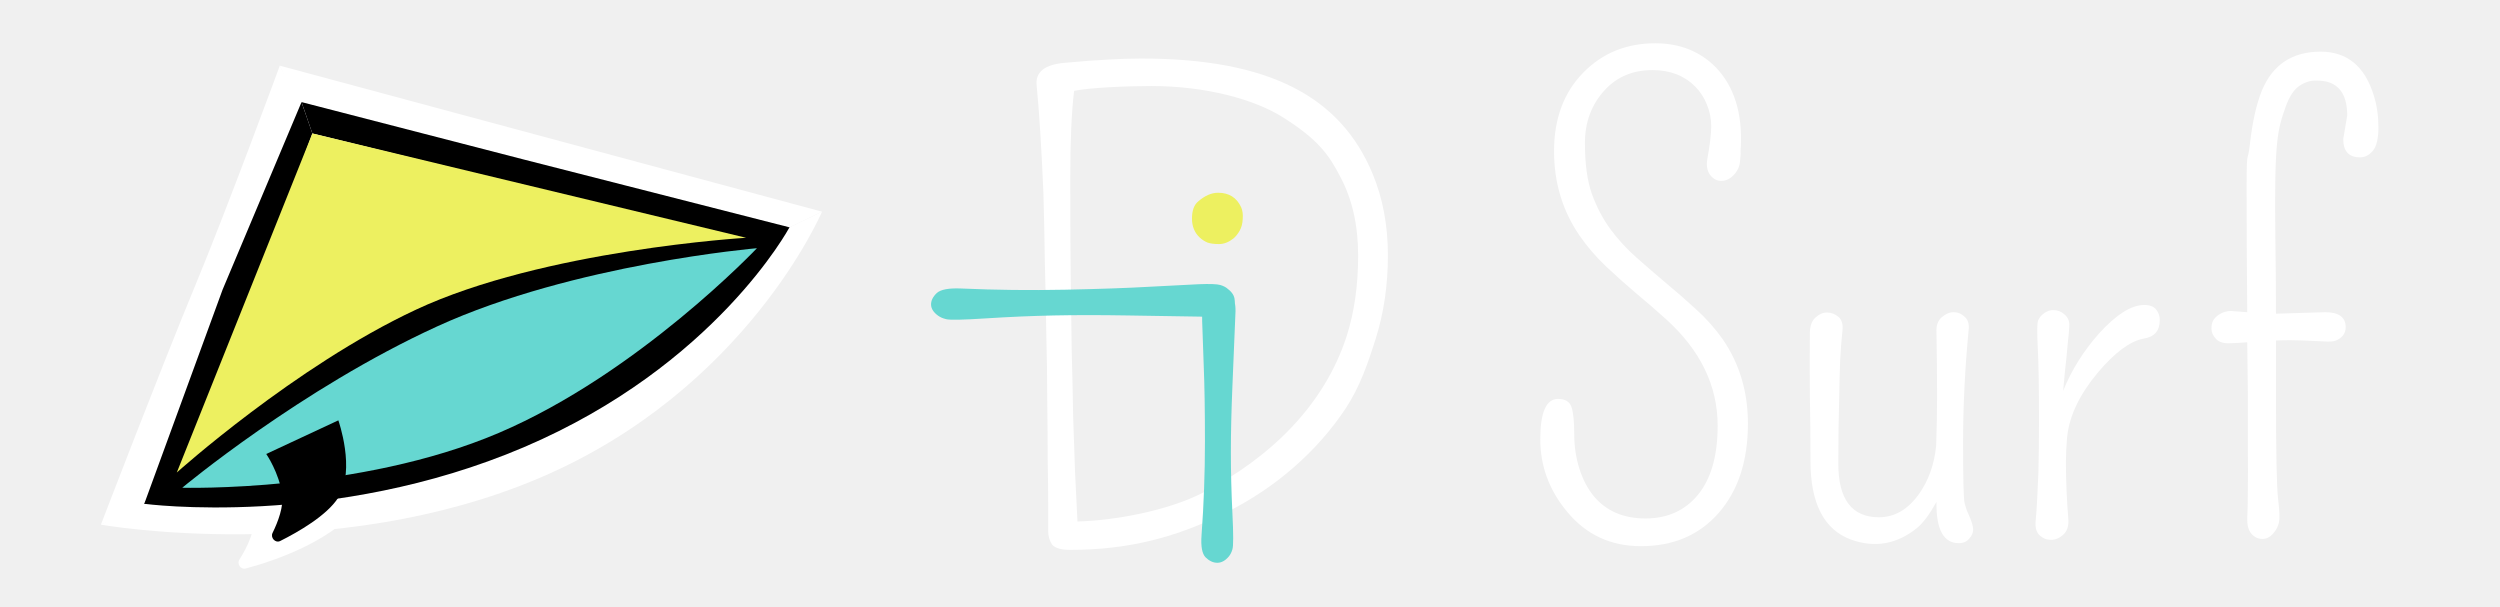
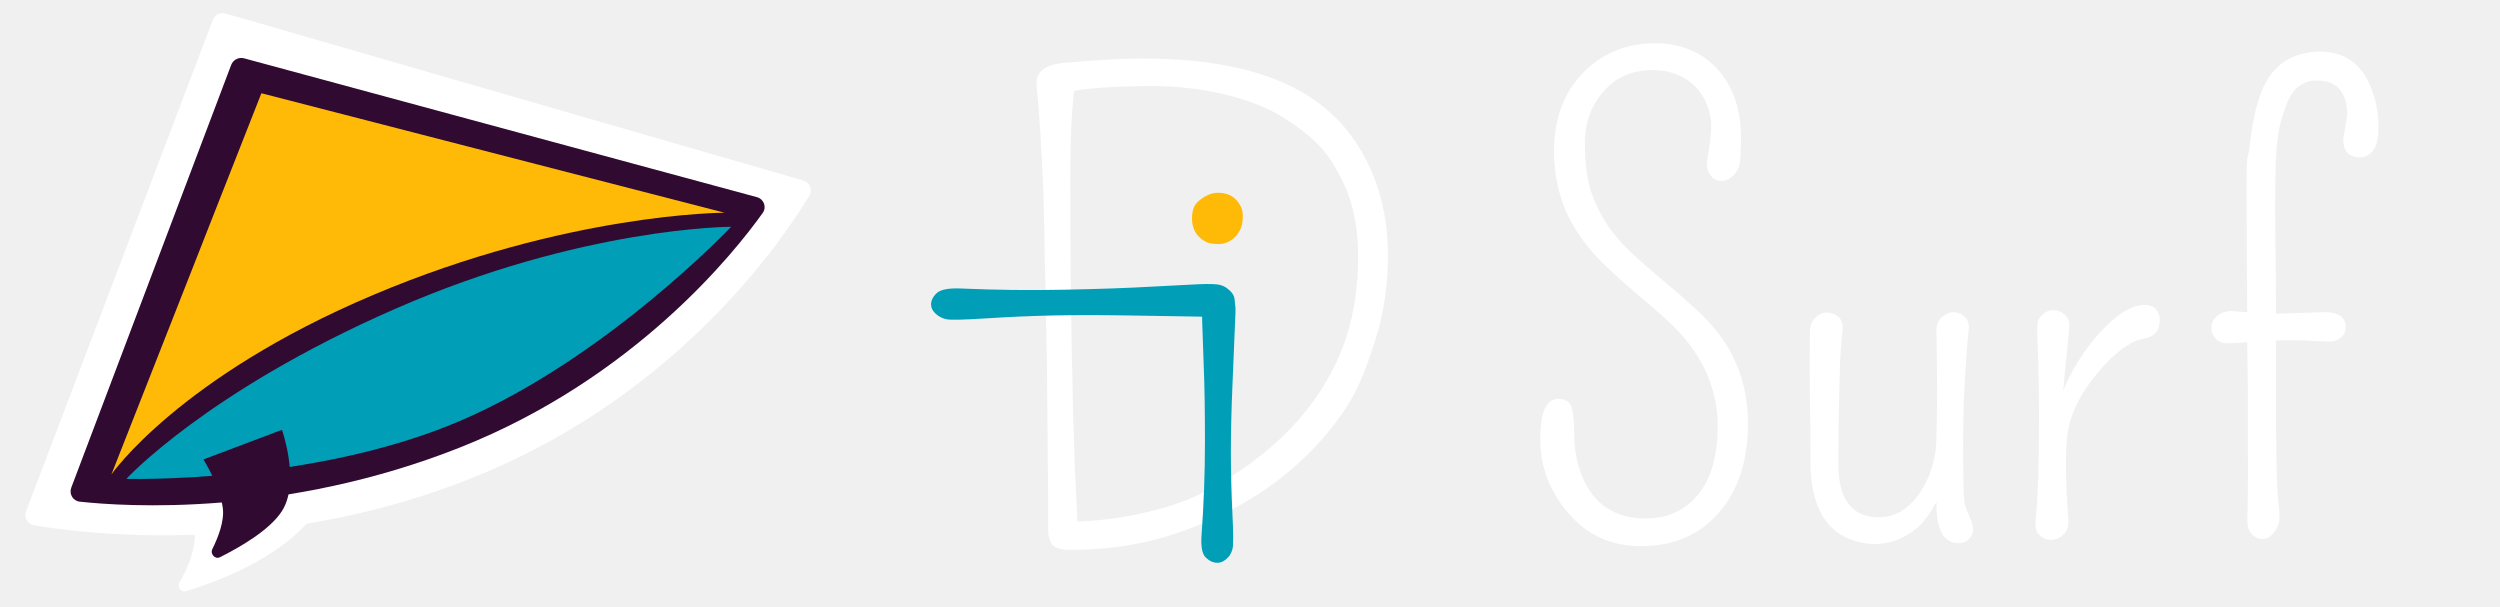
<svg xmlns="http://www.w3.org/2000/svg" width="231" height="56" viewBox="0 0 231 56" fill="none">
-   <g clip-path="url(#clip0_677_1213)">
-     <path d="M126.824 16.046C127.77 18.317 128.242 20.83 128.242 23.585C128.242 26.321 127.873 28.871 127.135 31.235C126.396 33.581 125.65 35.759 124.321 37.769C122.992 39.761 121.397 41.566 119.536 43.186C117.705 44.786 115.667 46.155 113.422 47.29C108.785 49.636 104.324 50.808 98.889 50.808C98.033 50.808 97.472 50.641 97.206 50.306C96.97 49.952 96.852 49.533 96.852 49.049V46.648C96.852 45.494 96.837 44.098 96.807 42.46C96.807 40.803 96.793 38.97 96.763 36.959C96.763 34.93 96.733 32.836 96.674 30.677C96.645 28.499 96.6 26.312 96.541 24.116C96.512 21.9 96.468 19.788 96.409 17.777C96.231 13.608 96.025 10.322 95.788 7.921C95.641 6.655 96.527 5.948 98.447 5.799C101.282 5.538 103.615 5.408 105.446 5.408C117.32 5.408 123.871 8.954 126.824 16.046ZM99.558 48.184C102.895 48.109 107.942 47.206 111.25 45.475C117.393 42.255 122.361 37.453 124.428 31.068C125.137 28.871 125.492 26.386 125.492 23.613C125.492 20.821 124.945 18.401 123.852 16.353C122.789 14.287 121.777 12.879 118.538 10.837C115.928 9.19 111.457 7.949 106.377 7.949C104.162 7.949 100.636 8.098 99.248 8.396C99.011 10.313 98.893 13.003 98.893 16.465C98.893 20.616 98.908 23.79 98.938 25.986C98.967 28.183 98.997 30.333 99.026 32.436C99.085 34.539 99.129 36.559 99.159 38.495C99.218 40.412 99.277 42.134 99.336 43.66C99.425 45.578 99.499 47.085 99.558 48.184Z" fill="white" />
-     <path d="M114.16 28.797C114.065 31.125 113.97 33.42 113.875 35.681C113.78 37.942 113.732 39.979 113.732 41.792C113.732 43.606 113.78 45.486 113.875 47.434C113.97 49.359 113.97 50.467 113.875 50.758C113.799 51.027 113.685 51.251 113.533 51.43C113.21 51.811 112.858 52.001 112.478 52.001C112.097 52.001 111.736 51.833 111.394 51.497C111.07 51.161 110.947 50.479 111.023 49.449C111.232 46.606 111.337 43.729 111.337 40.819C111.337 37.908 111.299 35.558 111.223 33.767C111.166 31.953 111.118 30.588 111.08 29.67C111.061 28.752 111.099 28.159 111.194 27.89C111.289 27.622 111.422 27.409 111.593 27.252C111.917 26.894 112.278 26.715 112.677 26.715C113.076 26.715 113.428 26.883 113.732 27.219C114.037 27.554 114.179 28.08 114.16 28.797Z" fill="#66D7D1" />
-     <path d="M111.807 29.271C109.222 29.231 106.674 29.19 104.164 29.148C101.653 29.107 99.392 29.106 97.381 29.148C95.369 29.189 93.284 29.279 91.125 29.417C88.991 29.555 87.761 29.58 87.437 29.493C87.137 29.425 86.886 29.318 86.685 29.172C86.256 28.863 86.037 28.521 86.03 28.147C86.022 27.773 86.201 27.414 86.567 27.07C86.933 26.744 87.688 26.607 88.832 26.658C91.99 26.799 95.184 26.836 98.412 26.769C101.641 26.702 104.248 26.611 106.234 26.495C108.244 26.398 109.758 26.32 110.776 26.261C111.794 26.222 112.453 26.245 112.752 26.333C113.052 26.42 113.291 26.546 113.468 26.711C113.872 27.021 114.078 27.372 114.086 27.765C114.095 28.157 113.915 28.507 113.549 28.814C113.183 29.121 112.602 29.274 111.807 29.271Z" fill="#66D7D1" />
-     <path d="M114.826 20.251C114.863 19.821 114.816 19.456 114.685 19.157C114.274 18.259 113.563 17.81 112.553 17.81C111.935 17.81 111.318 18.081 110.701 18.623C110.326 18.941 110.139 19.465 110.139 20.195C110.139 20.924 110.383 21.514 110.869 21.963C111.075 22.15 111.309 22.299 111.571 22.412C111.832 22.505 112.188 22.552 112.637 22.552C113.086 22.552 113.525 22.384 113.956 22.047C114.18 21.86 114.377 21.616 114.545 21.317C114.713 21.018 114.807 20.662 114.826 20.251Z" fill="#EDF060" />
-     <path d="M143.961 36.86C144.62 36.86 145.035 37.111 145.204 37.611C145.374 38.112 145.459 38.938 145.459 40.088C145.459 41.238 145.619 42.314 145.939 43.315C146.259 44.317 146.702 45.161 147.267 45.847C148.416 47.22 150.008 47.906 152.042 47.906C154.077 47.906 155.697 47.173 156.902 45.708C158.108 44.224 158.711 42.1 158.711 39.336C158.711 35.645 157.119 32.362 153.935 29.487C153.031 28.671 152.099 27.864 151.138 27.066C150.196 26.268 149.273 25.443 148.369 24.59C147.465 23.736 146.655 22.79 145.939 21.752C144.376 19.47 143.594 16.873 143.594 13.961C143.594 10.975 144.489 8.563 146.278 6.727C148.049 4.909 150.272 4 152.946 4C155.245 4 157.128 4.761 158.598 6.282C160.237 8.025 160.99 10.437 160.858 13.516C160.839 13.664 160.83 13.822 160.83 13.989C160.849 14.156 160.83 14.471 160.773 14.935C160.736 15.399 160.538 15.816 160.18 16.187C159.841 16.539 159.464 16.715 159.05 16.715C158.654 16.715 158.315 16.539 158.033 16.187C157.75 15.816 157.656 15.334 157.75 14.74C157.995 13.386 158.117 12.366 158.117 11.679C158.117 10.975 157.985 10.307 157.722 9.676C157.477 9.045 157.119 8.489 156.648 8.007C155.631 6.986 154.312 6.476 152.692 6.476C150.903 6.476 149.443 7.079 148.313 8.285C147.069 9.62 146.448 11.262 146.448 13.21C146.448 15.157 146.664 16.734 147.098 17.94C147.531 19.127 148.096 20.203 148.793 21.167C149.509 22.132 150.319 23.013 151.223 23.811C152.127 24.608 153.041 25.397 153.964 26.176C154.906 26.955 155.829 27.762 156.733 28.596C157.637 29.413 158.447 30.321 159.163 31.323C160.726 33.586 161.508 36.192 161.508 39.142C161.508 42.592 160.604 45.346 158.795 47.405C157.006 49.446 154.614 50.466 151.618 50.466C148.831 50.466 146.561 49.409 144.809 47.294C143.151 45.309 142.322 43.074 142.322 40.589C142.322 38.103 142.869 36.86 143.961 36.86Z" fill="white" />
-     <path d="M169.86 42.842C169.86 46.144 171.112 47.795 173.618 47.795C175.049 47.795 176.274 47.09 177.291 45.68C178.195 44.419 178.732 42.916 178.902 41.173C178.958 39.54 178.986 38.038 178.986 36.665C178.986 34.699 178.967 32.714 178.93 30.711C178.892 30.099 179.052 29.635 179.41 29.32C179.768 29.004 180.135 28.847 180.512 28.847C180.908 28.847 181.256 28.995 181.558 29.292C181.859 29.57 181.972 29.988 181.897 30.544C181.558 34.124 181.388 37.584 181.388 40.922C181.388 44.243 181.435 46.098 181.529 46.487C181.624 46.877 181.737 47.201 181.868 47.461C182.17 48.129 182.321 48.62 182.321 48.936C182.321 49.232 182.198 49.511 181.953 49.77C181.727 50.049 181.407 50.188 180.992 50.188C179.58 50.188 178.892 48.917 178.93 46.376C178.289 47.526 177.696 48.324 177.15 48.769C175.285 50.29 173.241 50.651 171.018 49.854C168.532 48.926 167.288 46.506 167.288 42.592C167.288 40.551 167.27 38.539 167.232 36.554C167.213 34.569 167.213 32.622 167.232 30.711C167.251 30.099 167.42 29.644 167.74 29.348C168.08 29.032 168.437 28.875 168.814 28.875C169.21 28.875 169.568 29.014 169.888 29.292C170.208 29.57 170.321 30.043 170.227 30.711C170.152 31.379 170.086 32.251 170.029 33.326C169.992 34.402 169.963 35.506 169.944 36.638C169.888 38.529 169.86 40.598 169.86 42.842Z" fill="white" />
-     <path d="M199.565 29.57C199.565 30.572 199.057 31.147 198.039 31.295C196.796 31.536 195.393 32.584 193.829 34.439C192.153 36.443 191.211 38.418 191.004 40.366C190.928 41.219 190.891 41.998 190.891 42.703C190.891 44.391 190.966 46.163 191.117 48.017C191.154 48.63 190.994 49.093 190.636 49.409C190.297 49.724 189.921 49.882 189.506 49.882C189.111 49.882 188.762 49.742 188.461 49.464C188.159 49.167 188.037 48.732 188.093 48.157C188.15 47.563 188.197 46.886 188.235 46.125C188.272 45.346 188.31 44.53 188.348 43.677C188.385 42.23 188.404 40.616 188.404 38.836C188.404 35.831 188.366 33.605 188.291 32.158C188.216 30.692 188.225 29.848 188.319 29.626C188.414 29.403 188.536 29.227 188.687 29.097C189.007 28.8 189.355 28.652 189.732 28.652C190.128 28.652 190.476 28.791 190.778 29.069C191.098 29.348 191.239 29.709 191.201 30.154C191.183 30.581 191.145 31.008 191.088 31.434C191.051 31.843 191.004 32.353 190.947 32.965C190.834 33.948 190.731 34.996 190.636 36.109C191.409 34.198 192.511 32.436 193.942 30.822C195.543 29.06 196.937 28.179 198.124 28.179C198.633 28.179 199 28.318 199.226 28.596C199.452 28.875 199.565 29.199 199.565 29.57Z" fill="white" />
-     <path d="M216.516 12.842L216.883 10.672C216.883 9.021 216.328 8.001 215.216 7.611C214.896 7.5 214.472 7.444 213.945 7.444C213.436 7.444 212.937 7.611 212.447 7.945C211.957 8.279 211.543 8.909 211.204 9.837C210.451 12.007 210.13 12.811 210.243 21.974C210.281 24.386 210.3 26.723 210.3 28.986L214.849 28.847C216.111 28.847 216.742 29.311 216.742 30.238C216.742 30.813 216.422 31.23 215.781 31.49C215.555 31.564 215.198 31.583 214.708 31.546C213.201 31.471 212.184 31.434 211.656 31.434C211.147 31.434 210.695 31.444 210.3 31.462V36.443C210.3 41.822 210.366 45.05 210.498 46.125C210.629 47.201 210.658 47.906 210.582 48.24C210.507 48.574 210.385 48.852 210.215 49.075C209.876 49.557 209.49 49.798 209.057 49.798C208.642 49.798 208.294 49.631 208.011 49.297C207.747 48.964 207.625 48.49 207.644 47.878C207.681 47.266 207.7 46.413 207.7 45.319C207.719 44.206 207.719 42.879 207.7 41.34C207.7 39.782 207.7 38.038 207.7 36.109C207.681 34.681 207.663 33.187 207.644 31.629C207.21 31.666 206.702 31.694 206.118 31.713C205.496 31.75 205.044 31.62 204.762 31.323C204.479 31.026 204.338 30.711 204.338 30.377C204.338 30.043 204.394 29.784 204.507 29.598C204.639 29.394 204.799 29.227 204.988 29.097C205.346 28.856 205.732 28.735 206.146 28.735L207.644 28.847C207.606 24.822 207.587 20.991 207.587 17.355C207.587 13.386 207.691 15.263 207.898 13.259C208.124 11.256 208.491 9.624 209 8.362C209.998 5.969 211.807 4.773 214.425 4.773C216.874 4.773 218.513 6.127 219.342 8.835C219.624 9.726 219.766 10.7 219.766 11.757C219.766 12.796 219.596 13.519 219.257 13.927C218.918 14.335 218.522 14.539 218.07 14.539C217.034 14.539 216.516 13.973 216.516 12.842Z" fill="white" />
-     <path d="M9.323 48.481L13.831 46.553C13.831 46.553 18.117 34.882 20.845 27.755C23.505 20.805 27.859 9.921 27.859 9.921L25.855 6.065C25.855 6.065 21.033 19.184 17.957 26.585C14.881 33.986 9.323 48.481 9.323 48.481Z" fill="white" />
-     <path d="M75.953 19.56L71.945 21.488C71.945 21.488 60.156 18.45 51.195 16.234C43.495 14.33 27.855 10.407 27.855 10.407L25.851 6.069L75.953 19.56Z" fill="white" />
-     <path d="M49.901 44.142C68.99 35.996 75.952 19.561 75.952 19.561L71.945 21.489C71.945 21.489 64.884 33.966 47.397 41.25C29.91 48.534 18.085 46.469 13.831 46.07L9.323 48.48C9.323 48.48 30.813 52.289 49.901 44.142Z" fill="white" />
-     <path d="M33.702 46.111C31.188 49.878 25.401 51.809 22.7 52.532C22.239 52.655 21.867 52.096 22.121 51.701C22.86 50.555 23.758 48.755 23.425 47.153L33.702 46.111Z" fill="white" />
-     <path d="M13.33 46.551L17.338 42.695L23.181 27.832L28.861 12.329L27.859 9.438L20.567 26.765L13.33 46.551Z" fill="black" />
-     <path d="M72.947 21.005L66.434 21.969L48.399 17.148L28.861 12.329L27.861 9.434L48.399 14.739L72.947 21.005Z" fill="black" />
-     <path d="M38.067 28.716C17.716 38.505 13.33 46.55 13.33 46.55L14.865 46.184C14.865 46.184 26.356 38.287 39.882 31.609C50.507 26.363 70.442 22.933 70.442 22.933L72.947 21.005C72.947 21.005 58.418 18.927 38.067 28.716Z" fill="black" />
-     <path d="M48.406 41.323C66.134 33.766 72.947 21.005 72.947 21.005L68.438 22.452C68.438 22.452 62.133 32.564 45.894 39.322C29.654 46.079 20.845 43.659 16.336 43.177L13.33 46.551C13.33 46.551 30.679 48.881 48.406 41.323Z" fill="black" />
-     <path d="M28.861 12.331L16.336 43.66C16.336 43.66 27.256 33.847 38.39 28.633C50.239 23.083 68.939 21.971 68.939 21.971L28.861 12.331Z" fill="#EDF060" />
-     <path d="M40.383 30.164C27.768 35.938 16.839 45.068 16.839 45.068C16.839 45.068 33.166 45.51 46.078 40.005C58.99 34.5 69.941 22.934 69.941 22.934C69.941 22.934 52.998 24.39 40.383 30.164Z" fill="#66D7D1" />
-     <path d="M31.263 45.972C30.202 47.635 27.576 49.145 25.887 49.99C25.447 50.211 24.968 49.686 25.183 49.246C25.691 48.21 26.221 46.809 26.068 45.697C25.791 43.674 24.601 41.947 24.601 41.947L31.264 38.84C31.264 38.84 32.885 43.431 31.263 45.972Z" fill="black" />
-   </g>
-   <defs>
-     <clipPath id="clip0_677_1213">
-       <rect width="231" height="56" fill="white" />
-     </clipPath>
-   </defs>
+   <path d="M126.824 16.046C127.77 18.317 128.242 20.83 128.242 23.585C128.242 26.321 127.873 28.871 127.135 31.235C126.396 33.581 125.65 35.759 124.321 37.769C122.992 39.761 121.397 41.566 119.536 43.186C117.705 44.786 115.667 46.155 113.422 47.29C108.785 49.636 104.324 50.808 98.889 50.808C98.033 50.808 97.472 50.641 97.206 50.306C96.97 49.952 96.852 49.533 96.852 49.049V46.648C96.852 45.494 96.837 44.098 96.807 42.46C96.807 40.803 96.793 38.97 96.763 36.959C96.763 34.93 96.733 32.836 96.674 30.677C96.645 28.499 96.6 26.312 96.541 24.116C96.512 21.9 96.468 19.788 96.409 17.777C96.231 13.608 96.025 10.322 95.788 7.921C95.641 6.655 96.527 5.948 98.447 5.799C101.282 5.538 103.615 5.408 105.446 5.408C117.32 5.408 123.871 8.954 126.824 16.046ZM99.558 48.184C102.895 48.109 107.942 47.206 111.25 45.475C117.393 42.255 122.361 37.453 124.428 31.068C125.137 28.871 125.492 26.386 125.492 23.613C125.492 20.821 124.945 18.401 123.852 16.353C122.789 14.287 121.777 12.879 118.538 10.837C115.928 9.19 111.457 7.949 106.377 7.949C104.162 7.949 100.636 8.098 99.248 8.396C99.011 10.313 98.893 13.003 98.893 16.465C98.893 20.616 98.908 23.79 98.938 25.986C98.967 28.183 98.997 30.333 99.026 32.436C99.085 34.539 99.129 36.559 99.159 38.495C99.218 40.412 99.277 42.134 99.336 43.66C99.425 45.578 99.499 47.085 99.558 48.184Z" fill="white" />
+   <path d="M114.161 28.797C114.065 31.125 113.97 33.42 113.875 35.681C113.78 37.942 113.733 39.979 113.733 41.792C113.733 43.606 113.78 45.486 113.875 47.434C113.97 49.359 113.97 50.467 113.875 50.758C113.799 51.027 113.685 51.251 113.533 51.43C113.21 51.811 112.858 52.001 112.478 52.001C112.098 52.001 111.736 51.833 111.394 51.497C111.071 51.161 110.947 50.479 111.023 49.449C111.232 46.606 111.337 43.729 111.337 40.819C111.337 37.908 111.299 35.558 111.223 33.767C111.166 31.953 111.118 30.588 111.08 29.67C111.061 28.752 111.099 28.159 111.194 27.89C111.289 27.622 111.422 27.409 111.594 27.252C111.917 26.894 112.278 26.715 112.677 26.715C113.077 26.715 113.428 26.883 113.733 27.219C114.037 27.554 114.18 28.08 114.161 28.797Z" fill="#009FB7" />
+   <path d="M111.807 29.271C109.222 29.231 106.674 29.19 104.164 29.148C101.654 29.107 99.393 29.106 97.381 29.148C95.369 29.189 93.284 29.279 91.125 29.417C88.991 29.555 87.762 29.58 87.437 29.493C87.137 29.425 86.887 29.318 86.685 29.172C86.256 28.863 86.038 28.521 86.03 28.147C86.022 27.773 86.201 27.414 86.567 27.07C86.933 26.744 87.688 26.607 88.832 26.658C91.99 26.799 95.184 26.836 98.413 26.769C101.641 26.702 104.248 26.611 106.234 26.495C108.244 26.398 109.758 26.32 110.776 26.261C111.794 26.222 112.453 26.245 112.753 26.333C113.053 26.42 113.291 26.546 113.469 26.711C113.873 27.021 114.079 27.372 114.087 27.765C114.095 28.157 113.916 28.507 113.549 28.814C113.183 29.121 112.602 29.274 111.807 29.271Z" fill="#009FB7" />
+   <path d="M114.826 20.251C114.863 19.821 114.816 19.456 114.685 19.157C114.274 18.259 113.563 17.81 112.553 17.81C111.936 17.81 111.318 18.081 110.701 18.623C110.327 18.941 110.14 19.465 110.14 20.195C110.14 20.924 110.383 21.514 110.869 21.963C111.075 22.15 111.309 22.299 111.571 22.412C111.833 22.505 112.188 22.552 112.637 22.552C113.086 22.552 113.526 22.384 113.956 22.047C114.18 21.86 114.377 21.616 114.545 21.317C114.714 21.018 114.807 20.662 114.826 20.251Z" fill="#FFBA08" />
+   <path d="M143.961 36.86C144.62 36.86 145.035 37.111 145.204 37.611C145.374 38.112 145.459 38.938 145.459 40.088C145.459 41.238 145.619 42.314 145.939 43.315C146.259 44.317 146.702 45.161 147.267 45.847C148.416 47.22 150.008 47.906 152.042 47.906C154.077 47.906 155.697 47.173 156.902 45.708C158.108 44.224 158.711 42.1 158.711 39.336C158.711 35.645 157.119 32.362 153.935 29.487C153.031 28.671 152.099 27.864 151.138 27.066C150.196 26.268 149.273 25.443 148.369 24.59C147.465 23.736 146.655 22.79 145.939 21.752C144.376 19.47 143.594 16.873 143.594 13.961C143.594 10.975 144.489 8.563 146.278 6.727C148.049 4.909 150.272 4 152.946 4C155.245 4 157.128 4.761 158.598 6.282C160.237 8.025 160.99 10.437 160.858 13.516C160.839 13.664 160.83 13.822 160.83 13.989C160.849 14.156 160.83 14.471 160.773 14.935C160.736 15.399 160.538 15.816 160.18 16.187C159.841 16.539 159.464 16.715 159.05 16.715C158.654 16.715 158.315 16.539 158.033 16.187C157.75 15.816 157.656 15.334 157.75 14.74C157.995 13.386 158.117 12.366 158.117 11.679C158.117 10.975 157.985 10.307 157.722 9.676C157.477 9.045 157.119 8.489 156.648 8.007C155.631 6.986 154.312 6.476 152.692 6.476C150.903 6.476 149.443 7.079 148.313 8.285C147.069 9.62 146.448 11.262 146.448 13.21C146.448 15.157 146.664 16.734 147.098 17.94C147.531 19.127 148.096 20.203 148.793 21.167C149.509 22.132 150.319 23.013 151.223 23.811C152.127 24.608 153.041 25.397 153.964 26.176C154.906 26.955 155.829 27.762 156.733 28.596C157.637 29.413 158.447 30.321 159.163 31.323C160.726 33.586 161.508 36.192 161.508 39.142C161.508 42.592 160.604 45.346 158.795 47.405C157.006 49.446 154.614 50.466 151.618 50.466C148.831 50.466 146.561 49.409 144.809 47.294C143.151 45.309 142.322 43.074 142.322 40.589C142.322 38.103 142.869 36.86 143.961 36.86Z" fill="white" />
+   <path d="M169.86 42.842C169.86 46.144 171.112 47.795 173.618 47.795C175.049 47.795 176.274 47.09 177.291 45.68C178.195 44.419 178.732 42.916 178.902 41.173C178.958 39.54 178.986 38.038 178.986 36.665C178.986 34.699 178.967 32.714 178.93 30.711C178.892 30.099 179.052 29.635 179.41 29.32C179.768 29.004 180.135 28.847 180.512 28.847C180.908 28.847 181.256 28.995 181.558 29.292C181.859 29.57 181.972 29.988 181.897 30.544C181.558 34.124 181.388 37.584 181.388 40.922C181.388 44.243 181.435 46.098 181.529 46.487C181.624 46.877 181.737 47.201 181.868 47.461C182.17 48.129 182.321 48.62 182.321 48.936C182.321 49.232 182.198 49.511 181.953 49.77C181.727 50.049 181.407 50.188 180.992 50.188C179.58 50.188 178.892 48.917 178.93 46.376C178.289 47.526 177.696 48.324 177.15 48.769C175.285 50.29 173.241 50.651 171.018 49.854C168.532 48.926 167.288 46.506 167.288 42.592C167.288 40.551 167.27 38.539 167.232 36.554C167.213 34.569 167.213 32.622 167.232 30.711C167.251 30.099 167.42 29.644 167.74 29.348C168.08 29.032 168.437 28.875 168.814 28.875C169.21 28.875 169.568 29.014 169.888 29.292C170.208 29.57 170.321 30.043 170.227 30.711C170.152 31.379 170.086 32.251 170.029 33.326C169.992 34.402 169.963 35.506 169.944 36.638C169.888 38.529 169.86 40.598 169.86 42.842Z" fill="white" />
+   <path d="M199.565 29.57C199.565 30.572 199.057 31.147 198.039 31.295C196.796 31.536 195.393 32.584 193.829 34.439C192.153 36.443 191.211 38.418 191.004 40.366C190.928 41.219 190.891 41.998 190.891 42.703C190.891 44.391 190.966 46.163 191.117 48.017C191.154 48.63 190.994 49.093 190.636 49.409C190.297 49.724 189.921 49.882 189.506 49.882C189.111 49.882 188.762 49.742 188.461 49.464C188.159 49.167 188.037 48.732 188.093 48.157C188.15 47.563 188.197 46.886 188.235 46.125C188.272 45.346 188.31 44.53 188.348 43.677C188.385 42.23 188.404 40.616 188.404 38.836C188.404 35.831 188.366 33.605 188.291 32.158C188.216 30.692 188.225 29.848 188.319 29.626C188.414 29.403 188.536 29.227 188.687 29.097C189.007 28.8 189.355 28.652 189.732 28.652C190.128 28.652 190.476 28.791 190.778 29.069C191.098 29.348 191.239 29.709 191.201 30.154C191.183 30.581 191.145 31.008 191.088 31.434C191.051 31.843 191.004 32.353 190.947 32.965C190.834 33.948 190.731 34.996 190.636 36.109C191.409 34.198 192.511 32.436 193.942 30.822C195.543 29.06 196.937 28.179 198.124 28.179C198.633 28.179 199 28.318 199.226 28.596C199.452 28.875 199.565 29.199 199.565 29.57Z" fill="white" />
+   <path d="M216.516 12.842L216.883 10.672C216.883 9.021 216.328 8.001 215.216 7.611C214.896 7.5 214.472 7.444 213.945 7.444C213.436 7.444 212.937 7.611 212.447 7.945C211.957 8.279 211.543 8.909 211.204 9.837C210.451 12.007 210.13 12.811 210.243 21.974C210.281 24.386 210.3 26.723 210.3 28.986L214.849 28.847C216.111 28.847 216.742 29.311 216.742 30.238C216.742 30.813 216.422 31.23 215.781 31.49C215.555 31.564 215.198 31.583 214.708 31.546C213.201 31.471 212.184 31.434 211.656 31.434C211.147 31.434 210.695 31.444 210.3 31.462V36.443C210.3 41.822 210.366 45.05 210.498 46.125C210.629 47.201 210.658 47.906 210.582 48.24C210.507 48.574 210.385 48.852 210.215 49.075C209.876 49.557 209.49 49.798 209.057 49.798C208.642 49.798 208.294 49.631 208.011 49.297C207.747 48.964 207.625 48.49 207.644 47.878C207.681 47.266 207.7 46.413 207.7 45.319C207.719 44.206 207.719 42.879 207.7 41.34C207.7 39.782 207.7 38.038 207.7 36.109C207.681 34.681 207.663 33.187 207.644 31.629C207.21 31.666 206.702 31.694 206.118 31.713C205.496 31.75 205.044 31.62 204.762 31.323C204.479 31.026 204.338 30.711 204.338 30.377C204.338 30.043 204.394 29.784 204.507 29.598C204.639 29.394 204.799 29.227 204.988 29.097C205.346 28.856 205.732 28.735 206.146 28.735L207.644 28.847C207.606 24.822 207.587 20.991 207.587 17.355C207.587 13.386 207.691 15.263 207.898 13.259C208.124 11.256 208.491 9.624 209 8.362C209.998 5.969 211.807 4.773 214.425 4.773C216.874 4.773 218.513 6.127 219.342 8.835C219.624 9.726 219.766 10.7 219.766 11.757C219.766 12.796 219.596 13.519 219.257 13.927C218.918 14.335 218.522 14.539 218.07 14.539C217.034 14.539 216.516 13.973 216.516 12.842Z" fill="white" />
+   <path d="M20.871 1.256L74.211 16.677C74.817 16.853 75.109 17.525 74.785 18.067C72.418 22.023 62.928 36.185 44.36 43.863C25.63 51.607 7.714 49.313 3.127 48.532C2.525 48.43 2.195 47.809 2.412 47.238L19.659 1.861C19.844 1.375 20.371 1.111 20.871 1.256Z" fill="white" />
+   <path d="M29.641 46.6C26.943 51.252 20.106 53.742 17.177 54.625C16.727 54.761 16.341 54.234 16.574 53.834C17.365 52.482 18.412 50.199 17.842 48.32L29.641 46.6Z" fill="white" />
+   <path d="M6.587 45.053L21.36 6.002C21.543 5.52 22.06 5.256 22.557 5.39L69.931 18.215C70.578 18.39 70.866 19.127 70.477 19.673C67.897 23.295 58.67 34.926 42.545 41.329C26.309 47.777 11.594 46.815 7.366 46.353C6.738 46.285 6.363 45.645 6.587 45.053Z" fill="#310A31" />
+   <path d="M24.153 8.616L10.296 43.835C10.296 43.835 16.514 34.855 34.476 27.255C52.437 19.655 66.945 19.655 66.945 19.655L24.153 8.616Z" fill="#FFBA08" />
+   <path d="M36.454 28.563C19.089 36.172 11.677 44.248 11.677 44.248C11.677 44.248 28.859 44.713 42.447 38.919C56.034 33.126 67.558 20.955 67.558 20.955C67.558 20.955 53.819 20.955 36.454 28.563Z" fill="#009FB7" />
+   <path d="M26.053 47.221C24.919 48.998 22.089 50.609 20.316 51.49C19.875 51.709 19.398 51.183 19.617 50.744C20.162 49.647 20.751 48.13 20.586 46.932C20.294 44.803 18.795 42.453 18.795 42.453L26.054 39.716C26.054 39.716 27.76 44.547 26.053 47.221Z" fill="#310A31" />
</svg>
